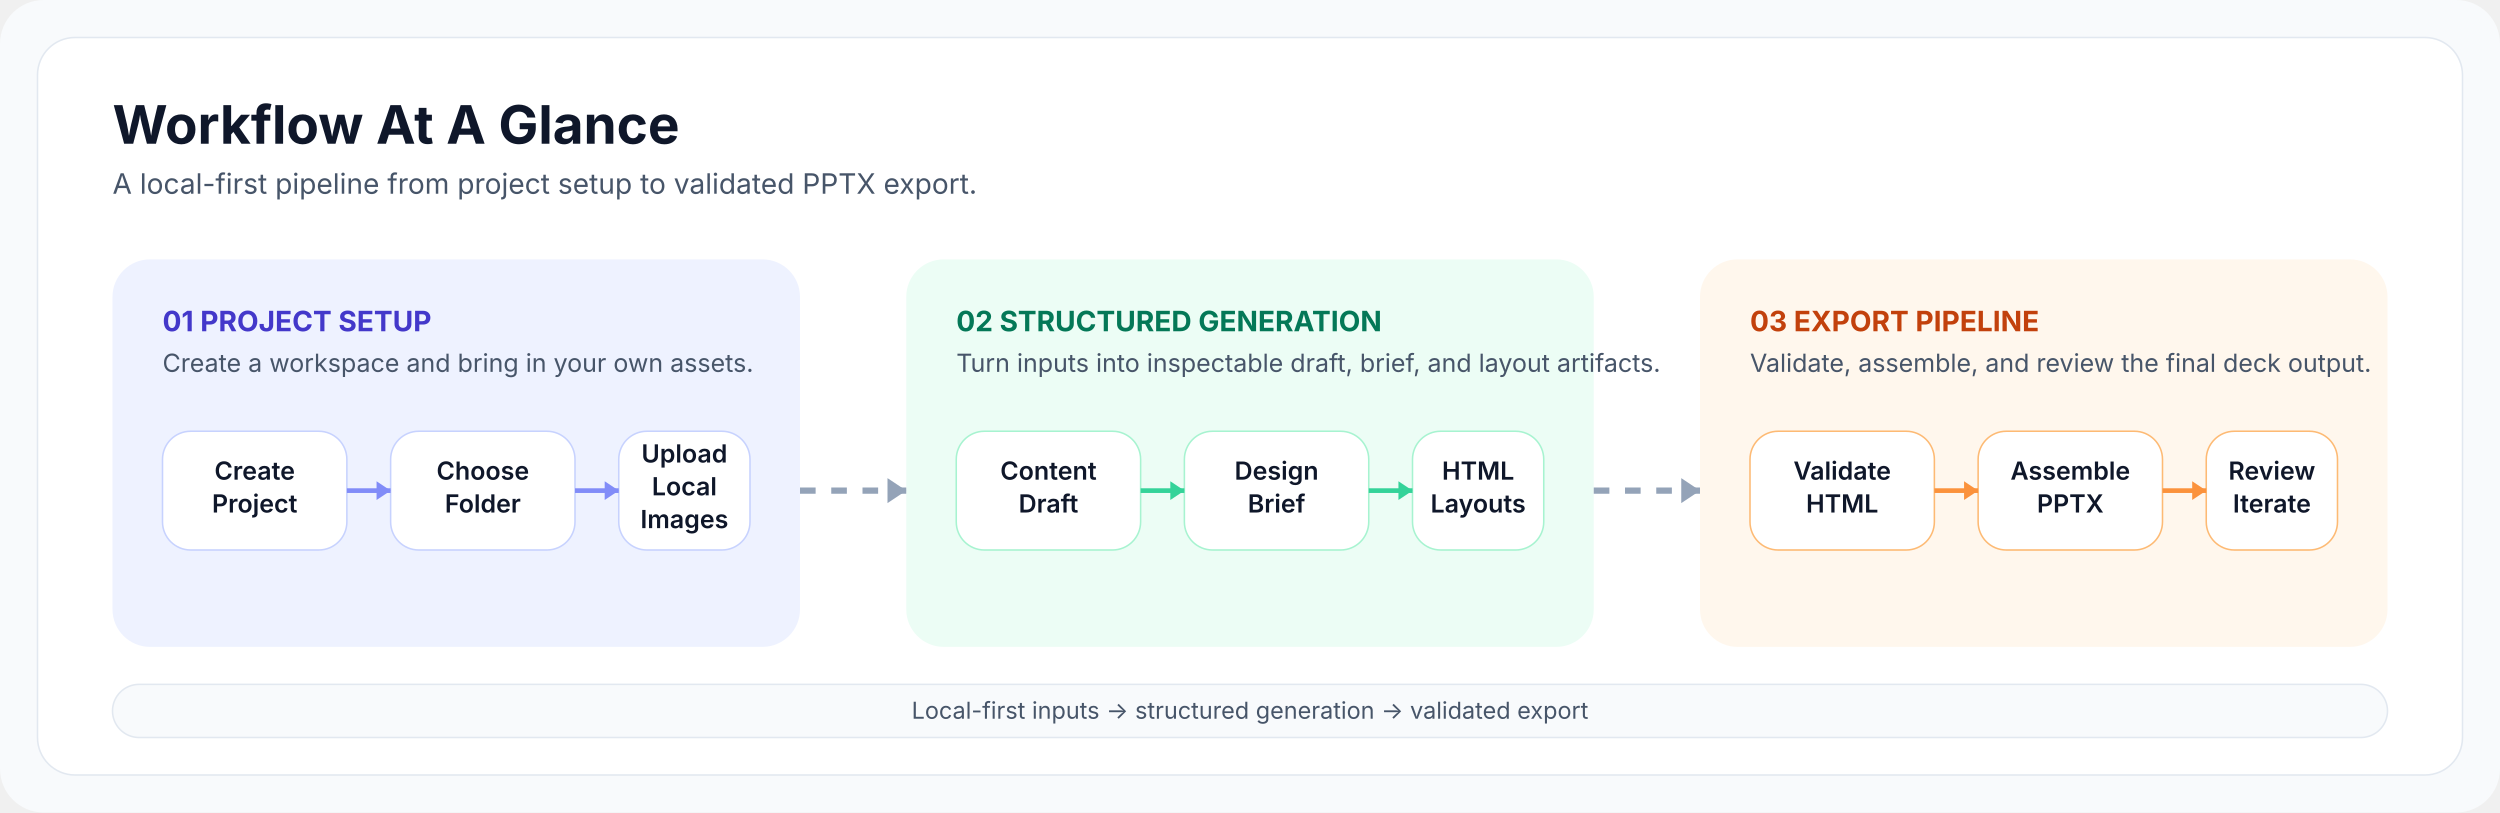
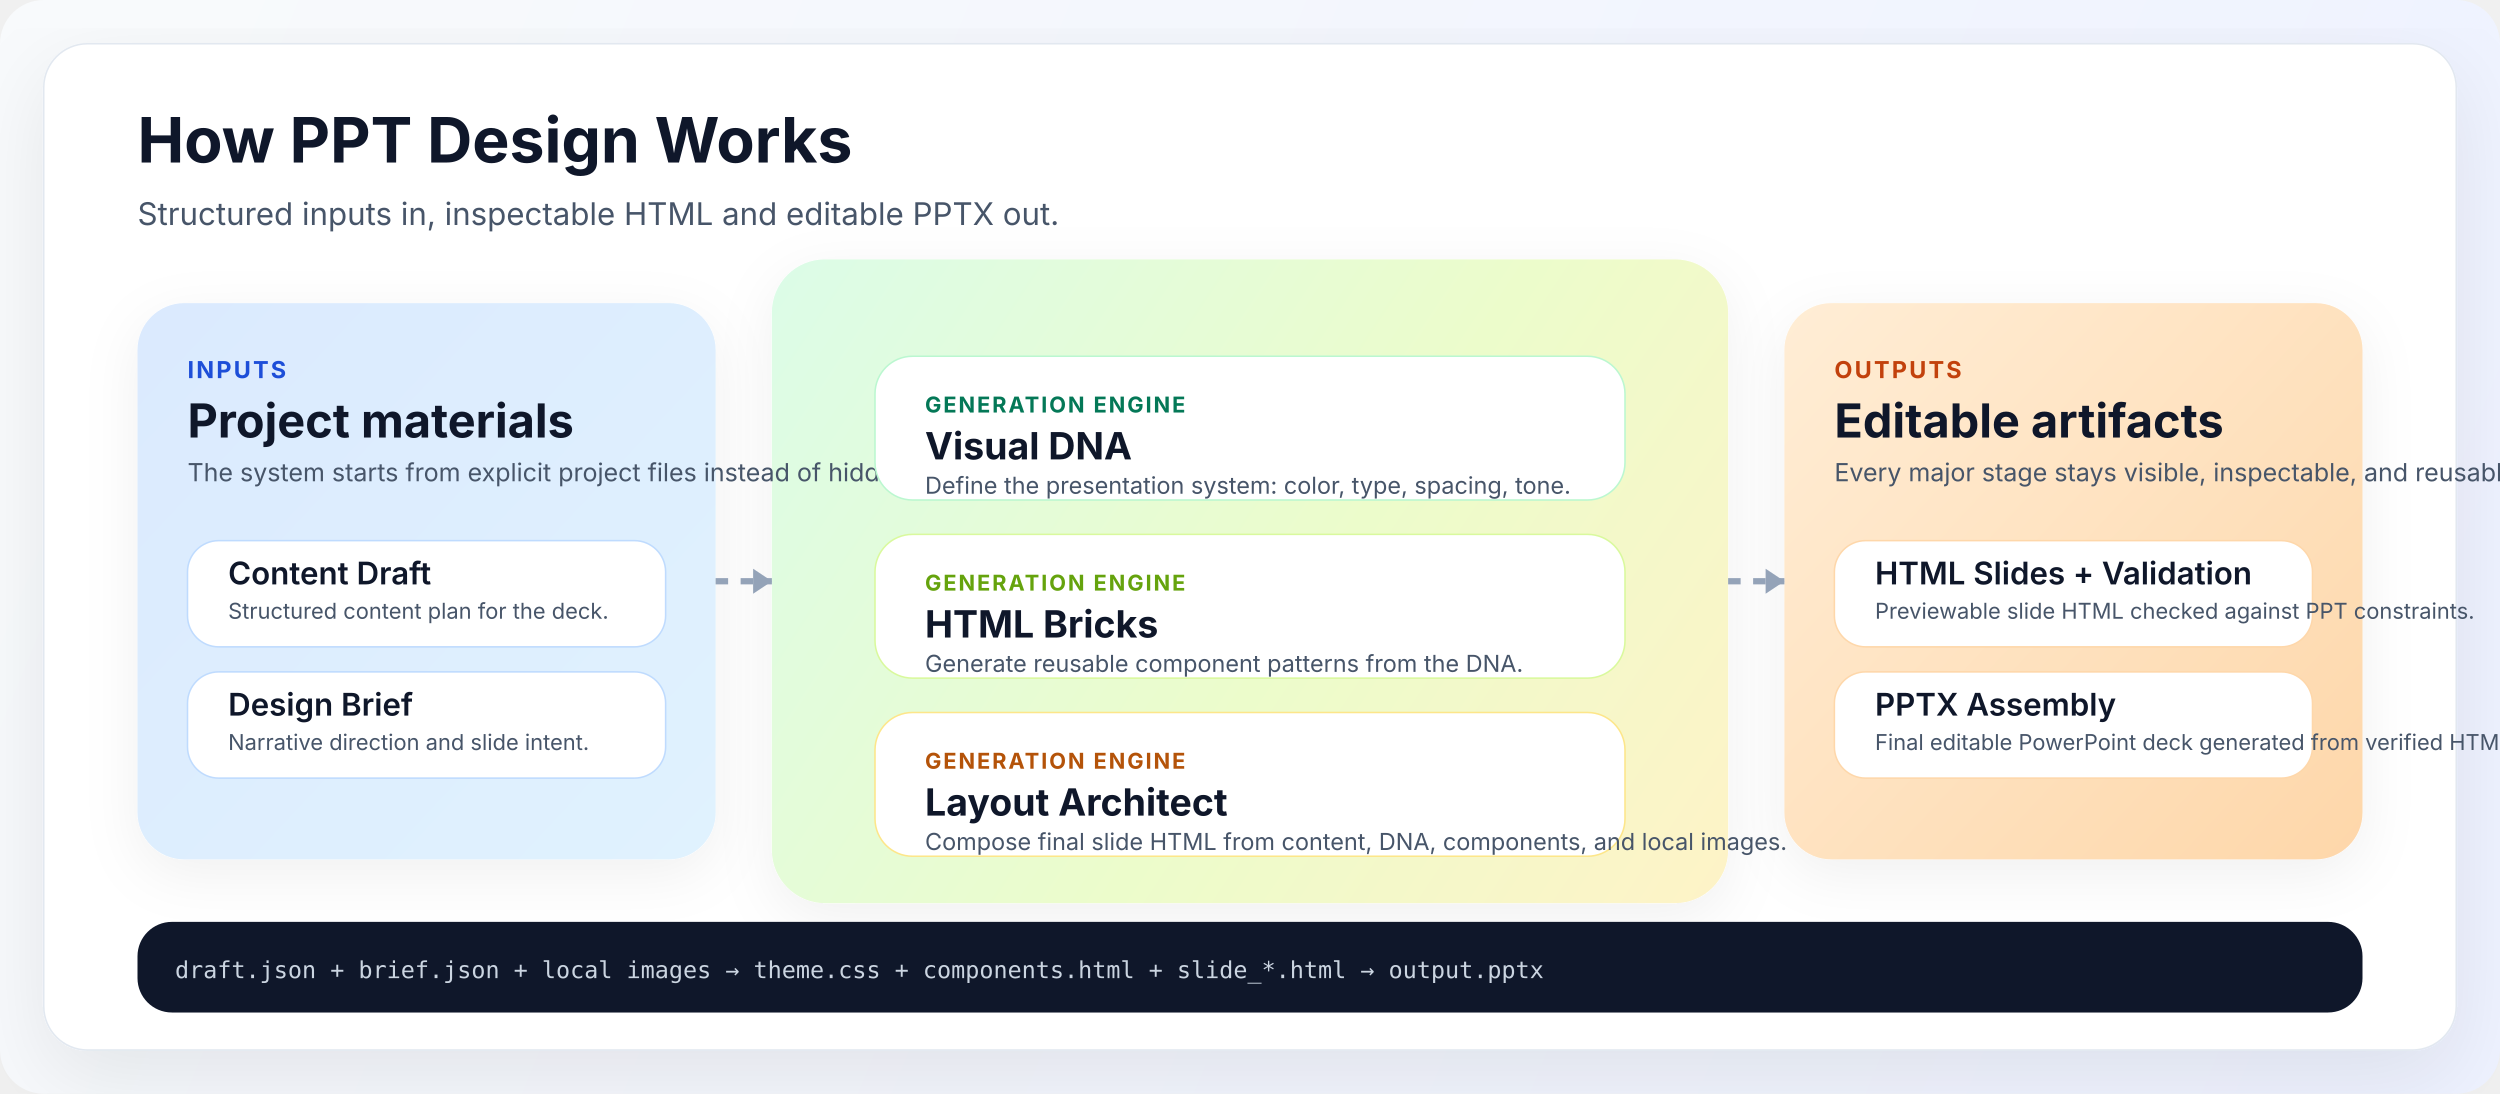
- <svg xmlns="http://www.w3.org/2000/svg" width="1600" height="520" viewBox="0 0 1600 520" fill="none" role="img" aria-labelledby="title desc">
-   <rect width="1600" height="520" rx="28" fill="#F8FAFC" />
-   <rect x="24" y="24" width="1552" height="472" rx="24" fill="white" stroke="#E2E8F0" />
-   <text x="72" y="92" fill="#0F172A" font-family="Inter, Arial, sans-serif" font-size="34" font-weight="700">Workflow At A Glance</text>
-   <text x="72" y="124" fill="#475569" font-family="Inter, Arial, sans-serif" font-size="18">A local-first pipeline from project setup to validated PPTX export.</text>
-   <rect x="72" y="166" width="440" height="248" rx="24" fill="#EEF2FF" />
-   <text x="104" y="212" fill="#4338CA" font-family="Inter, Arial, sans-serif" font-size="18" font-weight="700">01 PROJECT SETUP</text>
-   <text x="104" y="238" fill="#475569" font-family="Inter, Arial, sans-serif" font-size="16">Create a workspace and bring in your own assets.</text>
-   <rect x="104" y="276" width="118" height="76" rx="18" fill="white" stroke="#C7D2FE" />
-   <text x="163" y="307" text-anchor="middle" fill="#0F172A" font-family="Inter, Arial, sans-serif" font-size="16" font-weight="600">Create</text>
-   <text x="163" y="328" text-anchor="middle" fill="#0F172A" font-family="Inter, Arial, sans-serif" font-size="16" font-weight="600">Project</text>
-   <rect x="250" y="276" width="118" height="76" rx="18" fill="white" stroke="#C7D2FE" />
-   <text x="309" y="307" text-anchor="middle" fill="#0F172A" font-family="Inter, Arial, sans-serif" font-size="16" font-weight="600">Choose</text>
-   <text x="309" y="328" text-anchor="middle" fill="#0F172A" font-family="Inter, Arial, sans-serif" font-size="16" font-weight="600">Folder</text>
-   <rect x="396" y="276" width="84" height="76" rx="18" fill="white" stroke="#C7D2FE" />
-   <text x="438" y="296" text-anchor="middle" fill="#0F172A" font-family="Inter, Arial, sans-serif" font-size="16" font-weight="600">Upload</text>
-   <text x="438" y="317" text-anchor="middle" fill="#0F172A" font-family="Inter, Arial, sans-serif" font-size="16" font-weight="600">Local</text>
-   <text x="438" y="338" text-anchor="middle" fill="#0F172A" font-family="Inter, Arial, sans-serif" font-size="16" font-weight="600">Images</text>
-   <line x1="222" y1="314" x2="250" y2="314" stroke="#818CF8" stroke-width="3" />
-   <polygon points="250,314 241,308 241,320" fill="#818CF8" />
-   <line x1="368" y1="314" x2="396" y2="314" stroke="#818CF8" stroke-width="3" />
-   <polygon points="396,314 387,308 387,320" fill="#818CF8" />
-   <rect x="580" y="166" width="440" height="248" rx="24" fill="#ECFDF5" />
-   <text x="612" y="212" fill="#047857" font-family="Inter, Arial, sans-serif" font-size="18" font-weight="700">02 STRUCTURED GENERATION</text>
-   <text x="612" y="238" fill="#475569" font-family="Inter, Arial, sans-serif" font-size="16">Turn inputs into inspectable draft, brief, and layout artifacts.</text>
-   <rect x="612" y="276" width="118" height="76" rx="18" fill="white" stroke="#A7F3D0" />
-   <text x="671" y="307" text-anchor="middle" fill="#0F172A" font-family="Inter, Arial, sans-serif" font-size="16" font-weight="600">Content</text>
-   <text x="671" y="328" text-anchor="middle" fill="#0F172A" font-family="Inter, Arial, sans-serif" font-size="16" font-weight="600">Draft</text>
-   <rect x="758" y="276" width="118" height="76" rx="18" fill="white" stroke="#A7F3D0" />
-   <text x="817" y="307" text-anchor="middle" fill="#0F172A" font-family="Inter, Arial, sans-serif" font-size="16" font-weight="600">Design</text>
-   <text x="817" y="328" text-anchor="middle" fill="#0F172A" font-family="Inter, Arial, sans-serif" font-size="16" font-weight="600">Brief</text>
-   <rect x="904" y="276" width="84" height="76" rx="18" fill="white" stroke="#A7F3D0" />
-   <text x="946" y="307" text-anchor="middle" fill="#0F172A" font-family="Inter, Arial, sans-serif" font-size="16" font-weight="600">HTML</text>
-   <text x="946" y="328" text-anchor="middle" fill="#0F172A" font-family="Inter, Arial, sans-serif" font-size="16" font-weight="600">Layouts</text>
-   <line x1="730" y1="314" x2="758" y2="314" stroke="#34D399" stroke-width="3" />
-   <polygon points="758,314 749,308 749,320" fill="#34D399" />
-   <line x1="876" y1="314" x2="904" y2="314" stroke="#34D399" stroke-width="3" />
-   <polygon points="904,314 895,308 895,320" fill="#34D399" />
-   <rect x="1088" y="166" width="440" height="248" rx="24" fill="#FFF7ED" />
-   <text x="1120" y="212" fill="#C2410C" font-family="Inter, Arial, sans-serif" font-size="18" font-weight="700">03 EXPORT PIPELINE</text>
-   <text x="1120" y="238" fill="#475569" font-family="Inter, Arial, sans-serif" font-size="16">Validate, assemble, and review the final deck output.</text>
-   <rect x="1120" y="276" width="118" height="76" rx="18" fill="white" stroke="#FDBA74" />
-   <text x="1179" y="307" text-anchor="middle" fill="#0F172A" font-family="Inter, Arial, sans-serif" font-size="16" font-weight="600">Validate</text>
-   <text x="1179" y="328" text-anchor="middle" fill="#0F172A" font-family="Inter, Arial, sans-serif" font-size="16" font-weight="600">HTML</text>
-   <rect x="1266" y="276" width="118" height="76" rx="18" fill="white" stroke="#FDBA74" />
-   <text x="1325" y="307" text-anchor="middle" fill="#0F172A" font-family="Inter, Arial, sans-serif" font-size="16" font-weight="600">Assemble</text>
-   <text x="1325" y="328" text-anchor="middle" fill="#0F172A" font-family="Inter, Arial, sans-serif" font-size="16" font-weight="600">PPTX</text>
-   <rect x="1412" y="276" width="84" height="76" rx="18" fill="white" stroke="#FDBA74" />
-   <text x="1454" y="307" text-anchor="middle" fill="#0F172A" font-family="Inter, Arial, sans-serif" font-size="16" font-weight="600">Review</text>
-   <text x="1454" y="328" text-anchor="middle" fill="#0F172A" font-family="Inter, Arial, sans-serif" font-size="16" font-weight="600">Iterate</text>
-   <line x1="1238" y1="314" x2="1266" y2="314" stroke="#FB923C" stroke-width="3" />
-   <polygon points="1266,314 1257,308 1257,320" fill="#FB923C" />
-   <line x1="1384" y1="314" x2="1412" y2="314" stroke="#FB923C" stroke-width="3" />
-   <polygon points="1412,314 1403,308 1403,320" fill="#FB923C" />
-   <line x1="512" y1="314" x2="580" y2="314" stroke="#94A3B8" stroke-width="4" stroke-dasharray="10 10" />
-   <polygon points="580,314 568,306 568,322" fill="#94A3B8" />
-   <line x1="1020" y1="314" x2="1088" y2="314" stroke="#94A3B8" stroke-width="4" stroke-dasharray="10 10" />
-   <polygon points="1088,314 1076,306 1076,322" fill="#94A3B8" />
-   <rect x="72" y="438" width="1456" height="34" rx="17" fill="#F8FAFC" stroke="#E2E8F0" />
-   <text x="800" y="460" text-anchor="middle" fill="#475569" font-family="Inter, Arial, sans-serif" font-size="15">Local-first inputs → structured generation → validated export</text>
+ <svg xmlns="http://www.w3.org/2000/svg" width="1600" height="700" viewBox="0 0 1600 700" fill="none" role="img" aria-labelledby="title desc">
+   <defs>
+     <linearGradient id="bg" x1="64" y1="48" x2="1536" y2="652" gradientUnits="userSpaceOnUse">
+       <stop stop-color="#F8FAFC" />
+       <stop offset="1" stop-color="#EEF2FF" />
+     </linearGradient>
+     <linearGradient id="inputs" x1="96" y1="206" x2="462" y2="548" gradientUnits="userSpaceOnUse">
+       <stop stop-color="#DBEAFE" />
+       <stop offset="1" stop-color="#E0F2FE" />
+     </linearGradient>
+     <linearGradient id="engine" x1="498" y1="176" x2="1102" y2="578" gradientUnits="userSpaceOnUse">
+       <stop stop-color="#DCFCE7" />
+       <stop offset="0.55" stop-color="#ECFCCB" />
+       <stop offset="1" stop-color="#FEF3C7" />
+     </linearGradient>
+     <linearGradient id="outputs" x1="1138" y1="206" x2="1504" y2="548" gradientUnits="userSpaceOnUse">
+       <stop stop-color="#FFEDD5" />
+       <stop offset="1" stop-color="#FED7AA" />
+     </linearGradient>
+     <filter id="shadow" x="0" y="0" width="1600" height="700" filterUnits="userSpaceOnUse" color-interpolation-filters="sRGB">
+       <feDropShadow dx="0" dy="18" stdDeviation="28" flood-color="#0F172A" flood-opacity="0.08" />
+     </filter>
+     <filter id="cardShadow" x="0" y="0" width="1600" height="700" filterUnits="userSpaceOnUse" color-interpolation-filters="sRGB">
+       <feDropShadow dx="0" dy="10" stdDeviation="18" flood-color="#0F172A" flood-opacity="0.06" />
+     </filter>
+   </defs>
+   <rect width="1600" height="700" rx="28" fill="url(#bg)" />
+   <rect x="28" y="28" width="1544" height="644" rx="28" fill="#FFFFFF" stroke="#E2E8F0" filter="url(#shadow)" />
+   <text x="88" y="104" fill="#0F172A" font-family="Inter, Arial, sans-serif" font-size="40" font-weight="700">How PPT Design Works</text>
+   <text x="88" y="144" fill="#475569" font-family="Inter, Arial, sans-serif" font-size="20">Structured inputs in, inspectable HTML and editable PPTX out.</text>
+   <rect x="88" y="194" width="370" height="356" rx="30" fill="url(#inputs)" filter="url(#cardShadow)" />
+   <rect x="494" y="166" width="612" height="412" rx="34" fill="url(#engine)" filter="url(#cardShadow)" />
+   <rect x="1142" y="194" width="370" height="356" rx="30" fill="url(#outputs)" filter="url(#cardShadow)" />
+   <text x="120" y="242" fill="#1D4ED8" font-family="Inter, Arial, sans-serif" font-size="15" font-weight="700" letter-spacing="1.4">INPUTS</text>
+   <text x="120" y="280" fill="#0F172A" font-family="Inter, Arial, sans-serif" font-size="30" font-weight="700">Project materials</text>
+   <text x="120" y="308" fill="#475569" font-family="Inter, Arial, sans-serif" font-size="16">The system starts from explicit project files instead of hidden app state.</text>
+   <rect x="120" y="346" width="306" height="68" rx="20" fill="#FFFFFF" stroke="#BFDBFE" />
+   <text x="146" y="374" fill="#0F172A" font-family="Inter, Arial, sans-serif" font-size="20" font-weight="600">Content Draft</text>
+   <text x="146" y="396" fill="#475569" font-family="Inter, Arial, sans-serif" font-size="14">Structured content plan for the deck.</text>
+   <rect x="120" y="430" width="306" height="68" rx="20" fill="#FFFFFF" stroke="#BFDBFE" />
+   <text x="146" y="458" fill="#0F172A" font-family="Inter, Arial, sans-serif" font-size="20" font-weight="600">Design Brief</text>
+   <text x="146" y="480" fill="#475569" font-family="Inter, Arial, sans-serif" font-size="14">Narrative direction and slide intent.</text>
+   <rect x="560" y="228" width="480" height="92" rx="24" fill="#FFFFFF" stroke="#BBF7D0" />
+   <text x="592" y="264" fill="#047857" font-family="Inter, Arial, sans-serif" font-size="14" font-weight="700" letter-spacing="1.2">GENERATION ENGINE</text>
+   <text x="592" y="294" fill="#0F172A" font-family="Inter, Arial, sans-serif" font-size="24" font-weight="700">Visual DNA</text>
+   <text x="592" y="316" fill="#475569" font-family="Inter, Arial, sans-serif" font-size="15">Define the presentation system: color, type, spacing, tone.</text>
+   <rect x="560" y="342" width="480" height="92" rx="24" fill="#FFFFFF" stroke="#D9F99D" />
+   <text x="592" y="378" fill="#65A30D" font-family="Inter, Arial, sans-serif" font-size="14" font-weight="700" letter-spacing="1.2">GENERATION ENGINE</text>
+   <text x="592" y="408" fill="#0F172A" font-family="Inter, Arial, sans-serif" font-size="24" font-weight="700">HTML Bricks</text>
+   <text x="592" y="430" fill="#475569" font-family="Inter, Arial, sans-serif" font-size="15">Generate reusable component patterns from the DNA.</text>
+   <rect x="560" y="456" width="480" height="92" rx="24" fill="#FFFFFF" stroke="#FDE68A" />
+   <text x="592" y="492" fill="#B45309" font-family="Inter, Arial, sans-serif" font-size="14" font-weight="700" letter-spacing="1.2">GENERATION ENGINE</text>
+   <text x="592" y="522" fill="#0F172A" font-family="Inter, Arial, sans-serif" font-size="24" font-weight="700">Layout Architect</text>
+   <text x="592" y="544" fill="#475569" font-family="Inter, Arial, sans-serif" font-size="15">Compose final slide HTML from content, DNA, components, and local images.</text>
+   <text x="1174" y="242" fill="#C2410C" font-family="Inter, Arial, sans-serif" font-size="15" font-weight="700" letter-spacing="1.4">OUTPUTS</text>
+   <text x="1174" y="280" fill="#0F172A" font-family="Inter, Arial, sans-serif" font-size="30" font-weight="700">Editable artifacts</text>
+   <text x="1174" y="308" fill="#475569" font-family="Inter, Arial, sans-serif" font-size="16">Every major stage stays visible, inspectable, and reusable on disk.</text>
+   <rect x="1174" y="346" width="306" height="68" rx="20" fill="#FFFFFF" stroke="#FED7AA" />
+   <text x="1200" y="374" fill="#0F172A" font-family="Inter, Arial, sans-serif" font-size="20" font-weight="600">HTML Slides + Validation</text>
+   <text x="1200" y="396" fill="#475569" font-family="Inter, Arial, sans-serif" font-size="14">Previewable slide HTML checked against PPT constraints.</text>
+   <rect x="1174" y="430" width="306" height="68" rx="20" fill="#FFFFFF" stroke="#FED7AA" />
+   <text x="1200" y="458" fill="#0F172A" font-family="Inter, Arial, sans-serif" font-size="20" font-weight="600">PPTX Assembly</text>
+   <text x="1200" y="480" fill="#475569" font-family="Inter, Arial, sans-serif" font-size="14">Final editable PowerPoint deck generated from verified HTML.</text>
+   <line x1="458" y1="372" x2="494" y2="372" stroke="#94A3B8" stroke-width="4" stroke-dasharray="8 8" />
+   <polygon points="494,372 482,364 482,380" fill="#94A3B8" />
+   <line x1="1106" y1="372" x2="1142" y2="372" stroke="#94A3B8" stroke-width="4" stroke-dasharray="8 8" />
+   <polygon points="1142,372 1130,364 1130,380" fill="#94A3B8" />
+   <rect x="88" y="590" width="1424" height="58" rx="22" fill="#0F172A" />
+   <text x="112" y="626" fill="#CBD5E1" font-family="ui-monospace, SFMono-Regular, Menlo, monospace" font-size="15">draft.json + brief.json + local images  →  theme.css + components.html + slide_*.html  →  output.pptx</text>
</svg>
